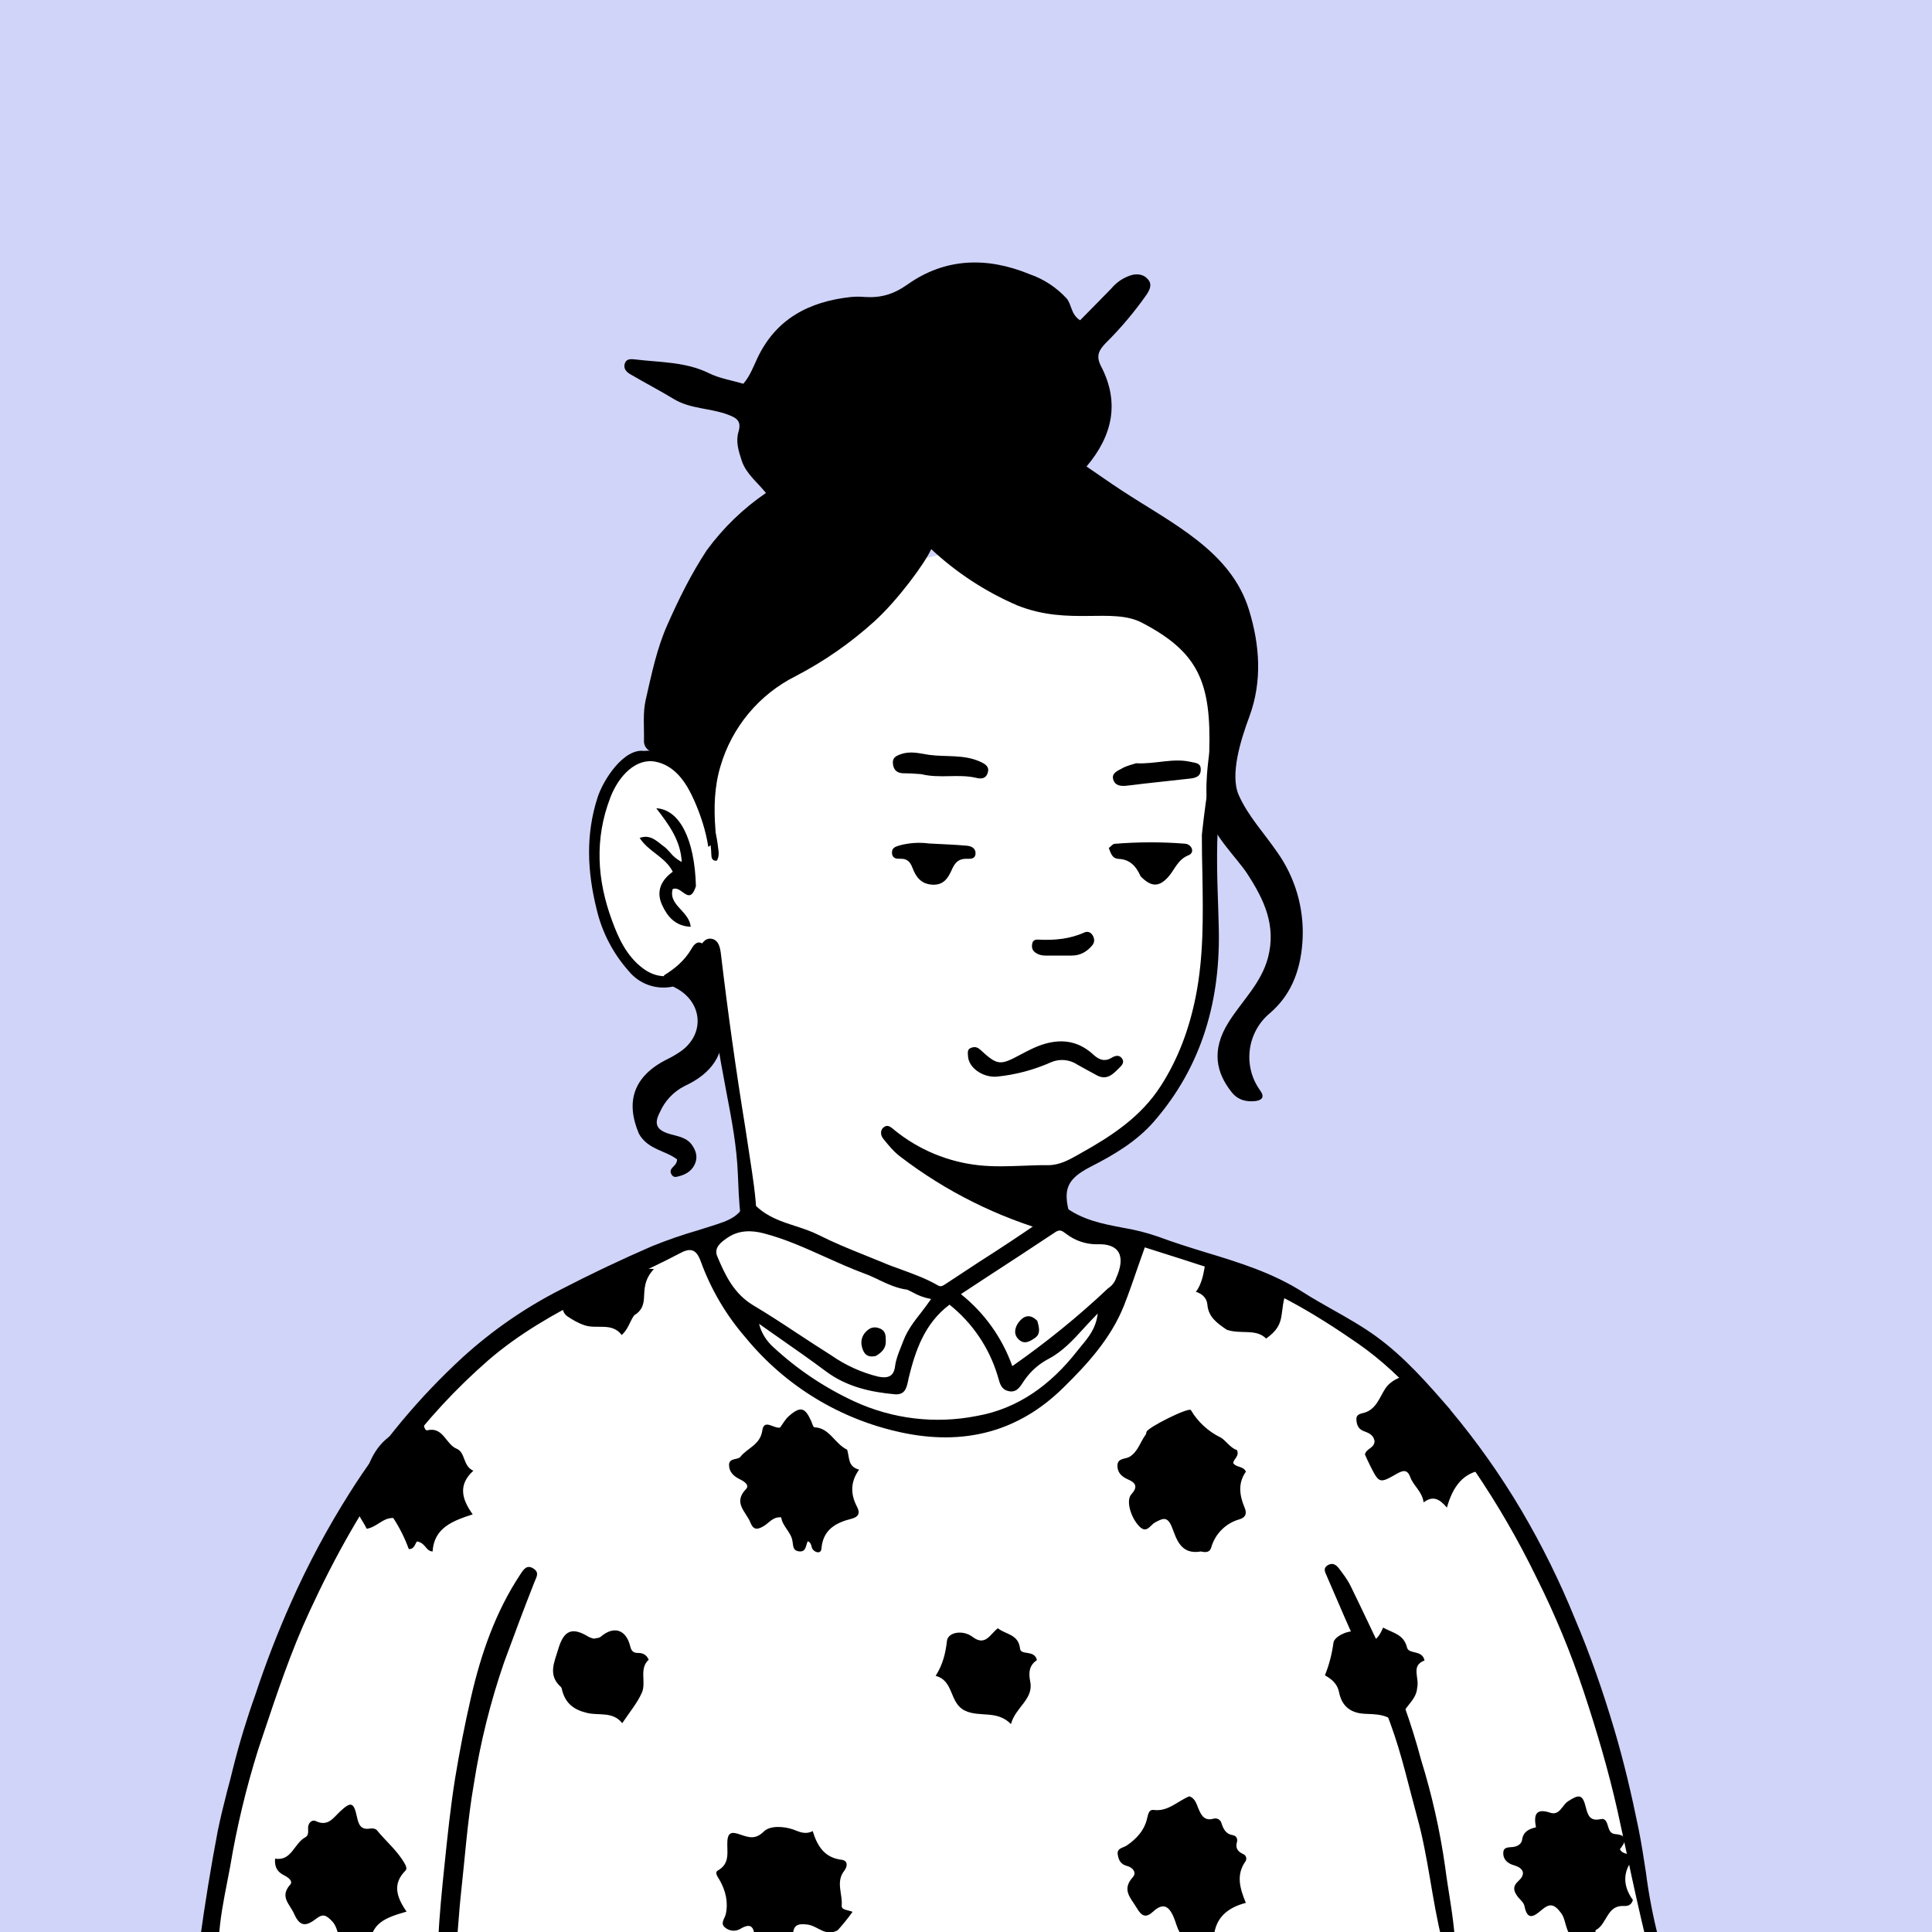
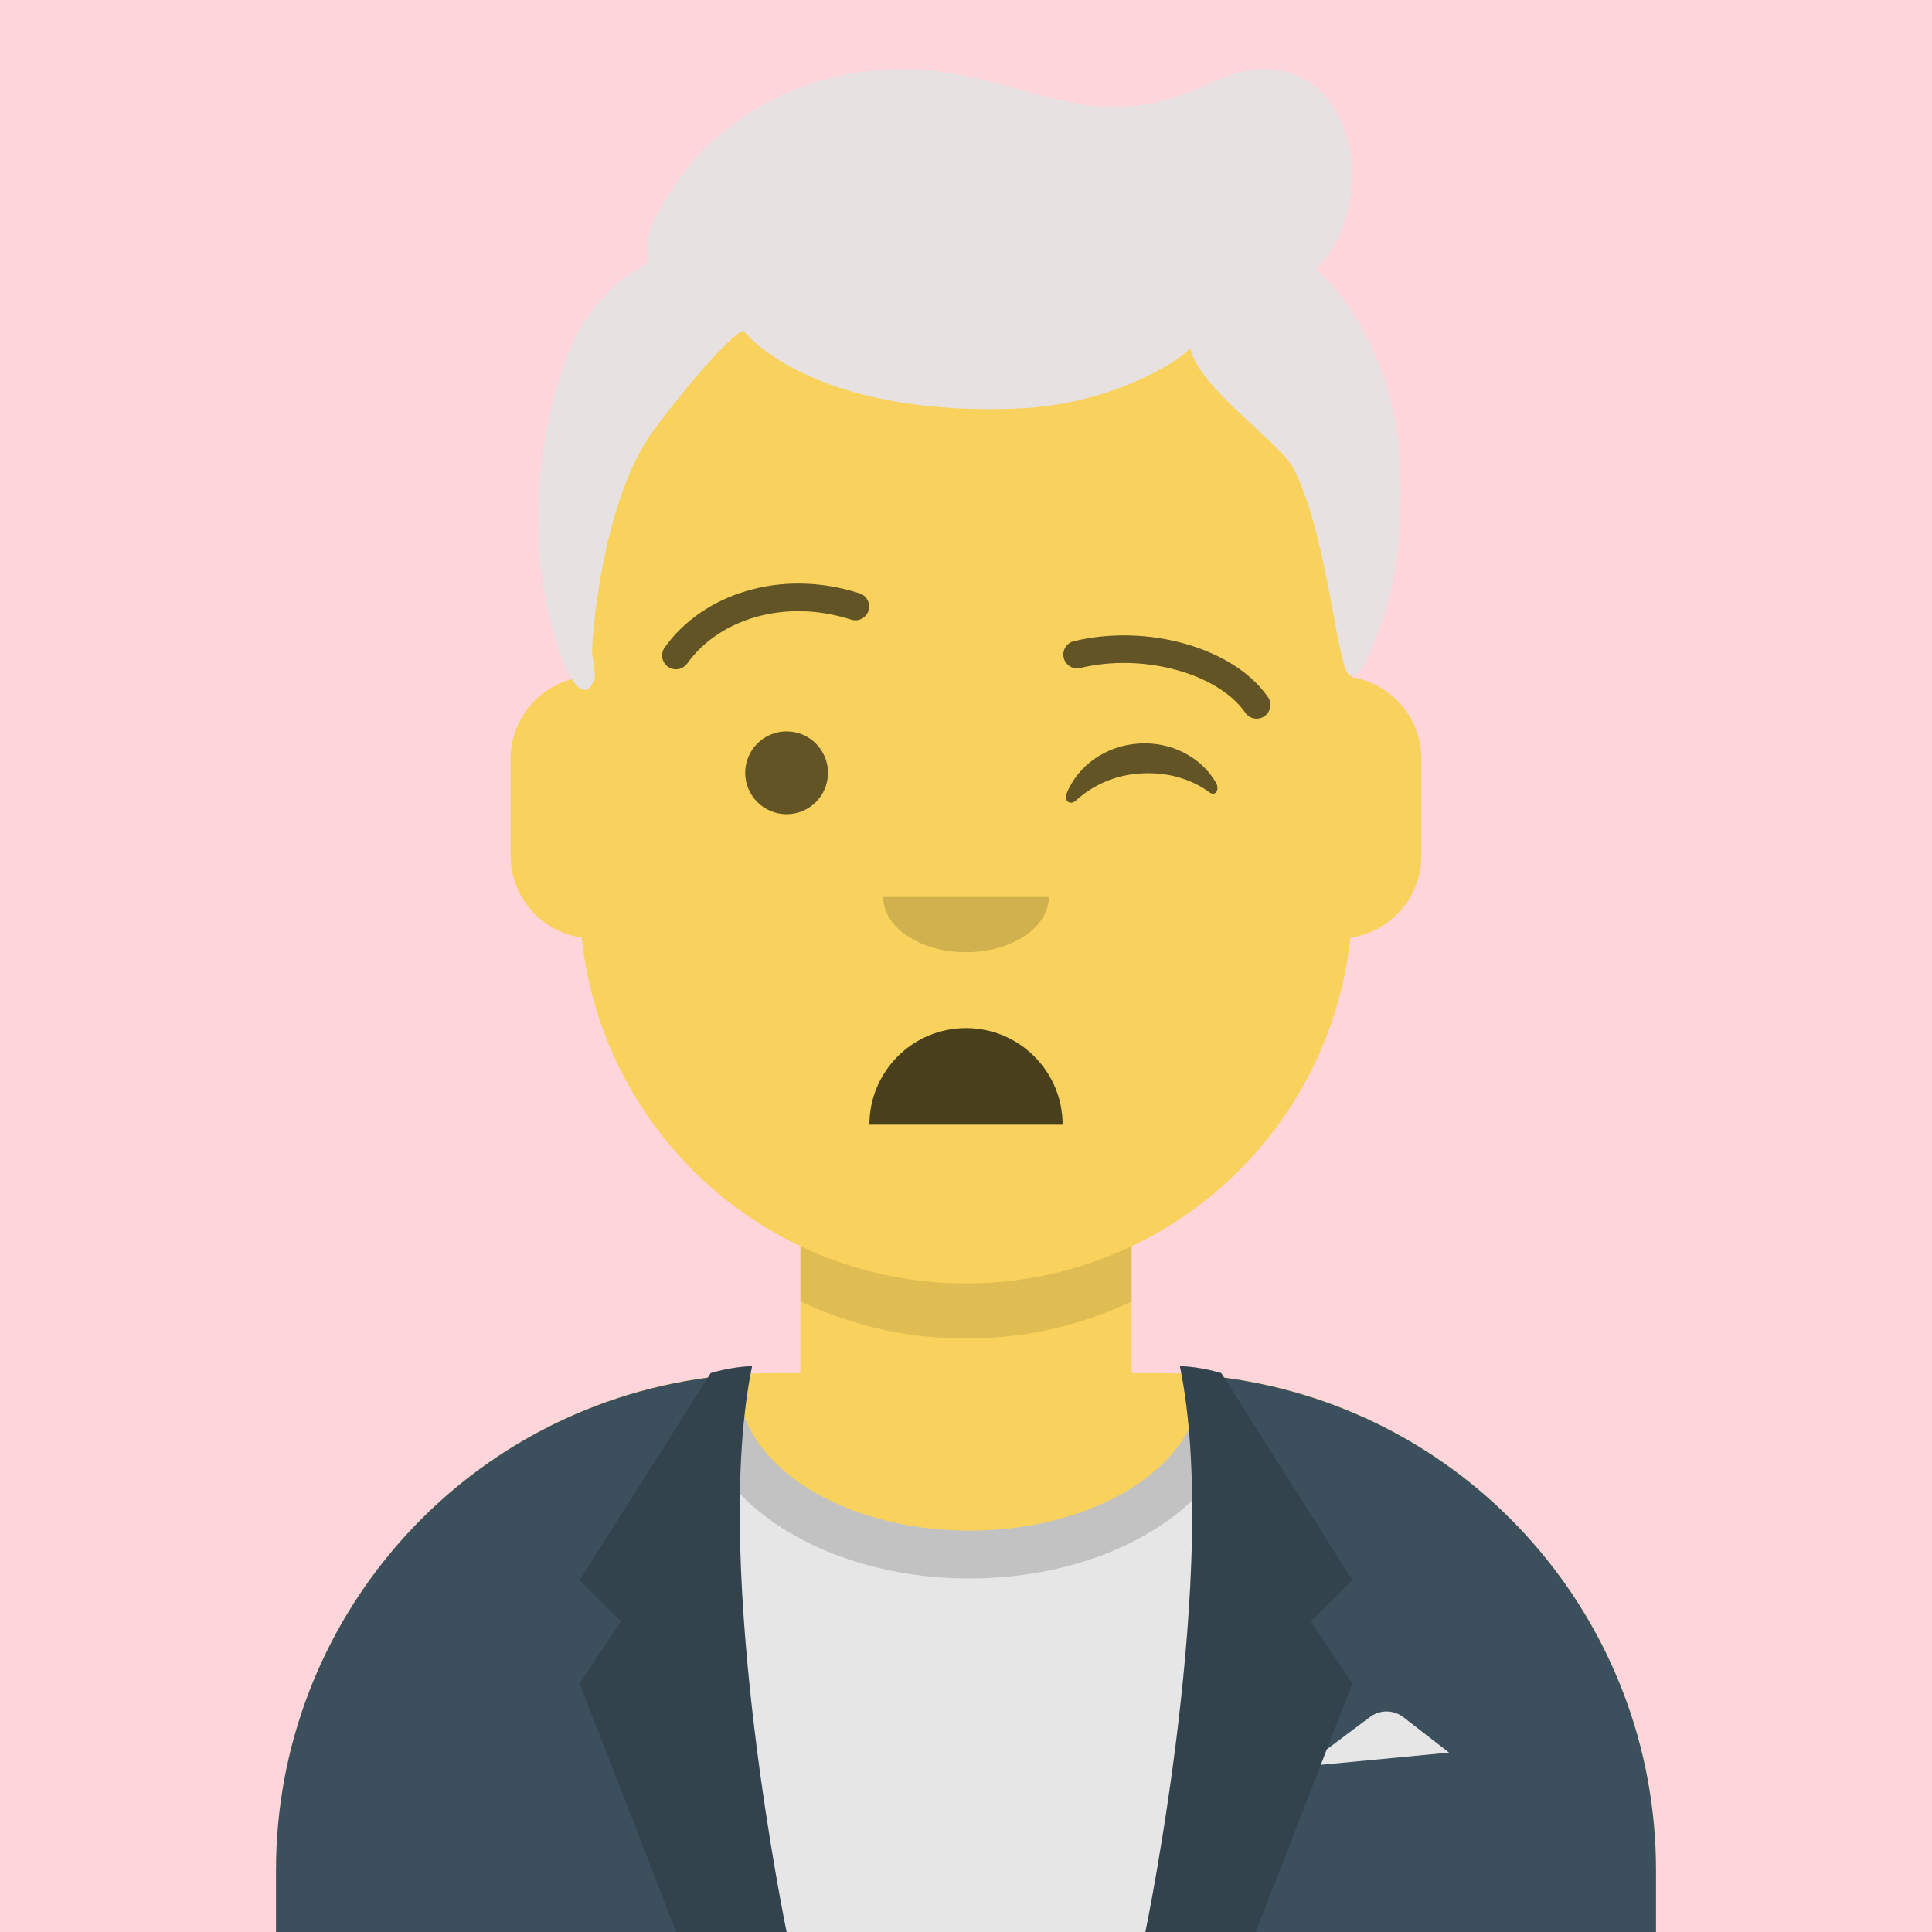
- <svg xmlns="http://www.w3.org/2000/svg" viewBox="0 0 1744 1744" fill="none" shape-rendering="auto">
+ <svg xmlns="http://www.w3.org/2000/svg" viewBox="0 0 280 280" fill="none" shape-rendering="auto">
  <mask id="viewboxMask">
-     <rect width="1744" height="1744" rx="0" ry="0" x="0" y="0" fill="#fff" />
+     <rect width="280" height="280" rx="0" ry="0" x="0" y="0" fill="#fff" />
  </mask>
  <g mask="url(#viewboxMask)">
-     <rect fill="#d1d4f9" width="1744" height="1744" x="0" y="0" />
-     <g transform="translate(531 487)">
-       <path d="M554 727.7c-99.2 297-363.8 388.6-503.7 19.8-19.3-50.7 31-69.5 66.2-91.9 24.1-15.3 36.8-28.5 35.3-42.2-7-64.4-36.9-243.8-36.9-243.8l-3-5.8s.7-1.6-2.2 1.2c-3 3-9.9 34.2-37 34.2-24.5 0-49.2-10.9-61-86.3C7.2 285.6 9.6 214 40 201c12.5-5.3 24-7.2 35.2-.8 11.3 6.4-13-22 112-126C268.4 6.4 396.7-3.5 448.5 8 500.3 19.5 552 44.8 574.9 98.5c27.8 65-25.9 114.3-14 262.5-2.2 53.6.8 171.2-146.6 210.6-28 7.5-19.3 48.4 22.7 58.4 67 21 117 72.3 117 97.9" fill="#fff" />
-       <path fill-rule="evenodd" clip-rule="evenodd" d="m554 266.2.1-1.4c4.1-36.4 8.2-71.7 27.1-103.4 6.5 4.4 5.7 10 3.7 15.2-19.9 51.2-18 104.4-16.2 157.6l.4 14c2.1 66.4-14.5 126.8-58.7 177.5-15.4 17.6-35.8 29.8-56.5 40.3-21.4 11-25.9 20.1-19.2 43.6l.8 2.6c1.4 3.9 2.8 7.9-1 11.8-4.5 4.6-9.5 3.3-14.8 1.8l-.6-.1a406.4 406.4 0 0 1-137-68.3c-6-4.4-10.8-10.3-15.5-16.1l-.3-.4c-2.5-3-3-7.8.5-10.4 3.3-2.5 5.8-.5 8.7 1.8l1 .9a145.5 145.5 0 0 0 76.3 31.7c13.4 1.4 26.6.9 40 .4 7.4-.3 14.8-.6 22.3-.5 10.2 0 18.7-4.7 26.7-9.2l2.8-1.6c27.8-15.5 54.3-32.8 72.2-60.7 16.1-25 25.9-52.2 31.6-80.9 7.2-36.1 6.6-72.7 6-109.8-.3-12-.5-24.2-.5-36.4ZM50.6 190.8c21.9-1.7 34 11.2 44.3 26.3a140.4 140.4 0 0 1 22.4 61.5c.5 3.7 1 7.6-1.2 11.3-4.5.6-4.9-3-5-5.6-.5-20.7-9.7-38.7-18.9-56.1-6.6-12.5-16.2-24.6-31.4-27.6-17.2-3.5-33 12-40.8 32.2-14.5 37.6-12 74.6 1.4 111 5.8 15.9 13.1 32.1 27.8 43.2 14.8 11.3 32.7 9.3 43.6-5.7l2-2.5c2-2.6 4-5.1 5-8 2.1-5.8 5.4-11.2 11.3-10.4 6.8 1 8 8.3 8.7 14a3661 3661 0 0 0 22 156.7l5.9 38.8c2.6 17.1 5.6 41.7 3.6 52.1a28 28 0 0 0-.3 2.2c-.4 2.8-.6 5-4.2 5.5-4.9.8-7-2-7.7-6.4-2.3-17-3-23.6-4-49.6-.9-25.2-5.6-50-10.4-74.9l-5-27c-5.2-30.8-10.3-62-10.8-97l-2 3c-7.6 11.3-13.7 20.5-24.5 24a40.5 40.5 0 0 1-46.1-12.5 127.8 127.8 0 0 1-28.8-55.8c-8.4-34-9.9-67.1.9-100.6 5.2-16.1 23.7-44.7 42.2-42Zm34.6 127.5c4.4 3.2 8.4 6 12-5.4-1.1-42.2-14.7-69.2-35.8-70.3 11.2 14.6 22 28.8 23 48.5a32.3 32.3 0 0 1-10.7-8.8c-2-2.2-4-4.4-6.5-6l-3-2.4c-4.8-3.6-9.7-7.4-17.8-4.5 3.8 5.8 9 10 14.3 14 6 4.7 12 9.3 15.6 16.5-10.6 7.7-15.2 17.7-9.7 29.9 4.8 10.5 11.9 19.2 25.9 19.8-.6-6.3-4.7-10.9-8.8-15.4-5-5.4-9.7-10.6-7.5-18.6 3.2-1.5 6.2.7 9 2.7Z" fill="#000" />
+     <rect fill="#ffd5dc" width="280" height="280" x="0" y="0" />
+     <g transform="translate(8)">
+       <path d="M132 36a56 56 0 0 0-56 56v6.17A12 12 0 0 0 66 110v14a12 12 0 0 0 10.3 11.88 56.04 56.04 0 0 0 31.7 44.73v18.4h-4a72 72 0 0 0-72 72v9h200v-9a72 72 0 0 0-72-72h-4v-18.39a56.04 56.04 0 0 0 31.7-44.73A12 12 0 0 0 198 124v-14a12 12 0 0 0-10-11.83V92a56 56 0 0 0-56-56Z" fill="#f8d25c" />
+       <path d="M108 180.61v8a55.79 55.79 0 0 0 24 5.39c8.59 0 16.73-1.93 24-5.39v-8a55.79 55.79 0 0 1-24 5.39 55.79 55.79 0 0 1-24-5.39Z" fill="#000" fill-opacity=".1" />
+       <g transform="translate(0 170)">
+         <path d="M132.5 51.83c18.5 0 33.5-9.62 33.5-21.48 0-.36-.01-.7-.04-1.06A72 72 0 0 1 232 101.04V110H32v-8.95a72 72 0 0 1 67.05-71.83c-.03.37-.05.75-.05 1.13 0 11.86 15 21.48 33.5 21.48Z" fill="#E6E6E6" />
+         <path d="M132.5 58.76c21.89 0 39.63-12.05 39.63-26.91 0-.6-.02-1.2-.08-1.8-2-.33-4.03-.59-6.1-.76.04.35.05.7.05 1.06 0 11.86-15 21.48-33.5 21.48S99 42.2 99 30.35c0-.38.02-.76.05-1.13-2.06.14-4.08.36-6.08.67-.07.65-.1 1.3-.1 1.96 0 14.86 17.74 26.91 39.63 26.91Z" fill="#000" fill-opacity=".16" />
+         <path d="M100.78 29.12 101 28c-2.96.05-6 1-6 1l-.42.66A72.01 72.01 0 0 0 32 101.06V110h74s-10.7-51.56-5.24-80.8l.02-.08ZM158 110s11-53 5-82c2.96.05 6 1 6 1l.42.66a72.01 72.01 0 0 1 62.58 71.4V110h-74Z" fill="#3c4f5c" />
+         <path d="M101 28c-6 29 5 82 5 82H90L76 74l6-9-6-6 19-30s3.04-.95 6-1ZM163 28c6 29-5 82-5 82h16l14-36-6-9 6-6-19-30s-3.04-.95-6-1Z" fill-rule="evenodd" clip-rule="evenodd" fill="#000" fill-opacity=".15" />
+         <path d="m183.42 85.77.87-2.24 6.27-4.7a4 4 0 0 1 4.85.05l6.6 5.12-18.59 1.77Z" fill="#E6E6E6" />
+       </g>
+       <g transform="translate(78 134)">
+         <path fill-rule="evenodd" clip-rule="evenodd" d="M40 29a14 14 0 1 1 28 0" fill="#000" fill-opacity=".7" />
+       </g>
+       <g transform="translate(104 122)">
+         <path fill-rule="evenodd" clip-rule="evenodd" d="M16 8c0 4.42 5.37 8 12 8s12-3.58 12-8" fill="#000" fill-opacity=".16" />
+       </g>
+       <g transform="translate(76 90)">
+         <g fill="#000" fill-opacity=".6">
+           <path d="M36 22a6 6 0 1 1-12 0 6 6 0 0 1 12 0Z" />
+           <path fill-rule="evenodd" clip-rule="evenodd" d="M70.6 24.96c1.59-3.92 5.55-6.86 10.37-7.2 4.8-.33 9.12 2 11.24 5.64.63 1.09-.1 2.06-.93 1.43-2.6-1.93-6.15-3-10-2.73A15.13 15.13 0 0 0 71.95 26c-.84.78-1.81.1-1.35-1.04Z" />
+         </g>
+       </g>
+       <g transform="translate(76 82)">
+         <path d="M15.6 14.16c4.49-6.32 14-9.5 23.75-6.36a2 2 0 1 0 1.23-3.81c-11.41-3.68-22.74.1-28.25 7.85a2 2 0 1 0 3.26 2.32ZM96.38 21.16c-3.92-5.51-14.65-8.6-23.9-6.33a2 2 0 0 1-.95-3.88c10.74-2.64 23.17.94 28.1 7.9a2 2 0 1 1-3.25 2.3Z" fill="#000" fill-opacity=".6" />
+       </g>
+       <g transform="translate(-1)">
+         <path fill-rule="evenodd" clip-rule="evenodd" d="M183.68 38.95c5.4-4.95 6.7-14.99 3.64-21.5-3.77-8-11.42-9-18.75-5.48-6.9 3.31-13.06 4.42-20.62 2.81-7.26-1.54-14.14-4.26-21.65-4.7-12.32-.74-24.3 3.83-32.7 13.05a35.75 35.75 0 0 0-4.11 5.8c-.98 1.63-2.08 3.38-2.5 5.26-.2.9.18 3.1-.27 3.83-.48.8-2.3 1.52-3.07 2.1a25.02 25.02 0 0 0-4.18 4.05c-2.66 3.22-4.13 6.59-5.37 10.57-4.1 13.25-4.45 29 .86 42 .7 1.74 2.9 5.36 4.18 1.64.26-.73-.33-3.19-.33-3.93 0-2.72 1.5-20.73 8.05-30.82 2.13-3.28 11.97-15.58 13.98-15.68 1.07 1.7 11.88 12.51 39.94 11.24 12.66-.58 22.4-6.27 24.74-8.73 1.03 5.53 13 13.81 14.82 17.22 5.26 9.85 6.43 30.3 8.44 30.27 2.01-.04 3.45-5.24 3.87-6.23 3.07-7.38 3.6-16.64 3.26-24.56-.42-10.2-4.63-21.23-12.23-28.22Z" fill="#e8e1e1" />
+       </g>
+       <g transform="translate(49 72)" />
+       <g transform="translate(62 42)" />
    </g>
-     <g transform="translate(178 1057)">
-       <path d="M1314.4 694.4 10.7 691.1S44 481.4 106.9 362.2c73-138.7 176.8-250.5 390.4-316.9C516 39.5 669.8 114 669.8 114l108.7-70s175 48.2 241.2 85.5c84.2 47.3 179.3 187 223.1 296 46.6 115.8 71.6 269 71.6 269Z" fill="#fff" />
-       <path d="M898.5 694.4c-13-1.7-13.5-12.7-17-20.7-4.4-10.4-9.8-13.3-18.7-5-6.5 5.9-10.2 4.1-14.6-3.3-5.3-9-14-16.3-3.7-27.8 3.9-4.2 0-9-5.4-10.3-5.5-1.4-7.4-5.4-8.1-10.1-1-6 4.6-6 8-8.2 9-6.1 16.2-13.9 18.6-25 .8-3.6 1.8-7.7 5.6-7.2 13.2 1.8 21.6-7.9 32.4-12.3 5 1.7 6.3 6.4 8 10.6 2.6 6.2 5.3 12 13.9 9.6a5.7 5.7 0 0 1 7.1 4c1.8 5.6 4 10 10.7 11 2.7.5 4.1 3.4 3.3 6-1.7 5.8.9 8.8 5.7 11a4.4 4.4 0 0 1 2 6.5c-8.5 12-5.3 24 .3 37.5-16.8 4.4-28.3 13.8-29 32.9-5.8.8-11.9.8-19 .8ZM578 685.5c-10.9 6-17.8-4-27-5.2-10.4-1.4-13 1.5-13.3 10.5-.2 5 .6 11-6.6 11.8-13.3 1.6-27.4-3.7-27.9-11-.6-9.7-3.7-12.8-12.6-7.6a12 12 0 0 1-14.3-1.2c-4.3-3.6-.2-7.8.8-11.7 2.5-11-.1-21.4-5.5-31-1.8-3-4.8-6.8-1.6-8.6 11.5-6.5 8-17.2 8.6-26.7.6-9.2 5.8-7.7 11.5-5.8 7.6 2.5 13.6 5 21.5-2.8 5.6-5.5 18-4.6 26.2-1.8 6 2.2 11 5 17.8 1.5 4.4 14.2 11 24 26 25.9 6 .7 5.5 6 2.6 9.8-8 10-1.5 21-2.4 31.4-.4 4.4 5.7 4 9.8 5.8a185 185 0 0 1-13.5 16.7ZM137.7 703c-11.8-5-8.6-17.9-15.8-25.6-5.7-6.1-8.7-6.8-14.2-2.6-8.5 6.5-14.6 8.6-20.2-4.2-4-9-13.3-15.4-3.5-26.4 2.8-3.2-2-6.6-5.6-8.4-5.3-2.7-8.8-6.6-8.1-15 15 2.4 17-13.7 27.3-19.3 3-1.6 2.6-5 2.5-8-.2-5 3.6-8.3 7-6.6 11.1 5.3 15.8-3.1 22-8.8 9.6-9 12.2-8.3 15 4.5 1.5 6.8 3.1 12.6 12.1 11 1.9-.4 4.8.1 5.9 1.4 8.4 10.3 18.9 18.8 25.4 30.6 1.2 2 2 4.5.5 6-12 12-8 24 1 37-17.5 5.1-34.5 10-32.3 33.5-5.8.8-11.8.8-19 .8ZM1249.2 694.4c-15.3-1.7-12.1-16.3-17.8-24.2-6.8-9.4-11-8.8-17.9-3-7.2 6.2-12.8 9.5-15.4-3.7-.6-3-3.8-5.6-6-8.3-3.7-4.9-5.1-9.1.6-14.3 6.7-6 4.8-11.5-3.7-14-6-1.7-10.2-5.2-10-11.4.1-6 6-4.6 9.8-5.4 3.7-.7 6.8-3 7.2-6.4 1-7.2 6-9.7 12.5-11.2-2.1-11-.4-17.6 12.8-13.2 8.5 2.9 10.8-6.7 16-10.2 10.1-6.6 13.3-6.6 16.2 5.3 1.9 7.8 4.1 12.8 13.5 10.7 4.4-1 5.5 3 6.5 6.3 1 3.4 2.2 6.8 6.3 7.2 13 1 9.3 7.4 4.5 13.7 2.7 5.5 9.2 2.9 12.7 7.8-10.6 12.2-10.1 25.5-1 38-1.5 5.2-5.3 5.6-8.5 5.4-15-.6-14.8 16.2-24.7 21.6-2 1 1.3 5.3 2.9 8.6-5.5.6-11 .9-16.5.7ZM929.3 143.3c-8.8-6-16.5-11.5-17.4-22.6-.5-5.6-4.3-9.8-10.4-11.6 8.4-10.4 9-33.3 9-33.3s-3 8.6 73.4 31.2c-8.3 20.7.6 30.5-19 44.3-9.2-9.3-23-3.5-35.6-8ZM906.1 343.5c-18.4 3.2-22-11.2-26.2-21.9-4.1-10.4-8.5-7.9-15.2-4.3-4.3 2.2-7.4 10.2-13.9 3.9-8.1-8-12.6-23.7-7.6-29.2 6-6.6 4.3-10.5-2.9-13.5-5.5-2.4-9.6-6-9.6-12.2-.1-7.4 7-5.9 11-8.3 7.6-4.6 9.6-13.5 14.6-20.1.5-.6.3-1.7.7-2.5 1.8-4.3 38.3-22.4 40-19.5a63.6 63.6 0 0 0 26.8 24.7c4.2 2.1 8.7 9.5 14.7 11.3 2.8 5.8-3.5 8.2-3.2 12 3 4 8.8 2.3 11.4 7.5-7.2 10-6 21-1.4 32 2.4 5.4 1.5 9.2-4.2 11a36.9 36.9 0 0 0-25.8 25.7c-1.3 4.1-4.6 4.5-9.2 3.4ZM586.7 251.6c2.3 7.1.4 15.3 10.8 18-8.2 11.5-7.7 22.6-1.7 33.9 2.7 5.2 1.3 8.8-4.9 10.4-14.4 3.6-26 9.8-27.4 27.1-.3 4.3-4.8 4.1-7.7.8-1.8-2.1-.8-6-4.6-7.6-2 3.6-1.2 10-7.9 9.2-6-.7-5.1-5.3-6-9.6-1.4-8-9-13-10.1-21.1-7.6-.7-11 5.2-16 8-5.4 3.2-9.1 3.6-11.8-3.3-3.9-9.7-16-17.8-4-30.2 3.7-3.8-2.2-7.3-6-9.1-5.4-2.7-9.3-6.7-9.3-12.7 0-6.6 8-4.4 10.2-7.3 6.3-8 18-10.9 19.8-23.7 1.6-11 10.2-1.7 16-2.7 2.5-3.3 4.7-7.5 8-10.4 10.4-9.1 14.6-8 20.2 4.6.8 2 1.8 5.4 2.8 5.5 13.9.5 18.2 14.8 29.6 20.2ZM143.3 295.1c2.7-5.3 5.8-9.6 7-14.4 4.4-20 13-37.3 32.2-46.3 8.7-4 6.9-15.5 15.2-18.7 5.5 2.4 4.5 7.4 6 11.1 1 2.8 1.6 7.9 4 7.3 14.6-3.4 16.6 12.7 26.6 16.7 8 3.3 5.4 15.7 15 19.8-13.8 12.6-10.7 25.3-.6 39.4-17.8 5.8-34.9 12-36.2 33.5-6.3-.4-5.8-7-13.5-9-2-.6-2 7.2-8 6.8-3.6-9.9-8.3-19.3-14-28-9.4-.4-14.8 8.3-24 9.7-4-8.7-12-16-9.7-27.9ZM1062.8 243.9c-1.2-6.5-6.1-7.5-10.4-9.3-4.6-2-5.8-6-6-10.3-.3-4.5 3.7-5.2 7-6 11-3.1 14-14.2 19.2-22 6.5-9.8 23.7-15.8 31.1-6.7 20.1 24.6 41 48.7 57.5 76 .4.7.2 1.7.5 4.3-19 1.9-28.3 15.2-33.6 34-6.5-7.7-12.5-11.2-21-4.7-1.4-10.1-9.3-15-12.1-22.9-2.7-7.5-7.2-5.7-12-3-15.8 9-16 9-24.4-7.7-1.7-3.4-3.2-6.8-4.5-9.7 1.4-5.6 8.5-5.5 8.7-12ZM357.9 422.2c2.8-.5 5.2-.6 6.6-1.9 11.6-9.9 22.7-6.4 26.4 8.8 1 4.2 2.8 6 6.8 6s7.6 1 9.9 6.1c-9 8.1-2 20.3-6.2 29.8-4.1 9.3-11 17.4-17.7 27.5-8.6-10.8-20.9-6.7-31.5-9.2-12-2.8-19.3-8.3-22.6-19.8-.4-1.2-.4-2.8-1.2-3.6-12.1-10.7-6-22.3-2.5-34.2 5-17 12.5-20.4 27.5-11.1 1.4.7 3 1.2 4.5 1.6ZM1101.3 466.4c-.9 13.8-15.8 18.3-16 34.4-10.6-11.1-21.4-10.2-31.7-10.8-12.8-.7-20.4-7.2-22.8-19.3-1.5-7.5-6.2-11.7-12.8-15.4 3.8-9.5 6.4-19.4 7.7-29.5.9-6.5 17.8-13.4 22.3-8.6 10.3 11.2 17 8.4 22.5-5 8.8 4.9 18.7 6 21.6 18 1.6 6.4 13.8 1.8 15.8 11.7-12.6 4.7-4.5 15.4-6.6 24.5ZM699.8 420.5c11.8 9.1 16-2.6 23-7.7 7 5.8 18.6 5.2 20 18.5.8 6.3 13.1.6 15.2 10.3-6.6 4.4-7.8 10.6-6 19.5 3.1 15.9-13.4 23-17.4 38.2-12.8-13-28.5-5.7-41.7-12.2-14.2-7-9.6-27-26.3-31.3 6.6-10.4 9-20.7 10.2-31.6 1-8 14.5-10.1 23-3.7ZM394.5 130.3c-4.2 5.8-5.3 12.5-11.3 17.8-8.8-11.7-22.3-5-33.5-8.8-5.9-1.9-10.9-5-15.6-8.1-6.8-4.5-5.9-18.2 1.3-23 14.3-9.5 27-21.4 45.4-23.8 10.8-1.4 18.8 4 31.5 4.1-9 9.7-8.5 18.3-9 26.5-.4 6.4-2.4 11.5-8.8 15.3Z" fill="#000" />
-       <path fill-rule="evenodd" clip-rule="evenodd" d="M1290.7 617.2a2582 2582 0 0 0 17.3 77.2c4.7 0 8.2 0 11.4-.9a482.5 482.5 0 0 1-11.7-60.7c-2-13-4-26.1-6.6-39-6.2-30.4-13.2-60.5-22-90-10-33.6-21.5-66.9-35.3-99.3a743.8 743.8 0 0 0-48.2-97.7 685.2 685.2 0 0 0-64.4-91.1v-.2c-20.5-23.6-40.8-47-66.5-65.8-12.5-9.1-25.9-16.7-39.2-24.2-9-5.1-18.1-10.2-26.9-15.8-27.4-17.6-57.8-27-88.2-36.2-14.4-4.4-28.8-8.9-43-14.2a192.7 192.7 0 0 0-31.6-8c-18.4-3.5-37-7-53.2-19.4-2 8.4-7.7 9.7-13.5 11-3.1.7-6.2 1.4-8.8 3.2a1810.6 1810.6 0 0 1-54.4 36 3387.4 3387.4 0 0 0-30.4 20c-2.2 1.4-4.1 2.8-6.7 1.3-10.3-6-21.5-10.1-32.7-14.2-5.9-2.1-11.7-4.2-17.5-6.7l-17-6.9c-13.5-5.4-27.1-11-40-17.5-7-3.5-14.2-6-21.5-8.3-12.4-4-24.8-8.1-34.9-17.5-3.5-3.4-9.7-3.3-13.5 2-5.7 8.3-14.6 11.2-23.6 14.2l-15.8 5A426.6 426.6 0 0 0 410.4 68a1350.1 1350.1 0 0 0-82.1 39 403.3 403.3 0 0 0-88.4 61 601.8 601.8 0 0 0-102.2 122.5A768.3 768.3 0 0 0 84.5 390a897.7 897.7 0 0 0-32 82.8 714 714 0 0 0-20 65.8C30.7 545.8 29 553 27 560c-3 11.9-6 23.7-8.4 35.6-6.3 32.9-11.6 66-16.2 99 6.3 0 11.6 0 17.1-1.1 1-18.1 4.4-35.3 7.7-52.2l2.5-13a785.6 785.6 0 0 1 25.4-106.1l4-12C71.9 472 84.5 434 101.5 397.4c22.8-49.3 49-96.5 81.7-140.2a540.3 540.3 0 0 1 79.7-86.4c27.7-23.9 59-41.7 91.8-58.2 11.5-5.8 23.3-11 35-16.3A604.5 604.5 0 0 0 435 74.7c9.6-5.3 15.4-5 19.7 7.3a218.6 218.6 0 0 0 40.4 68.5 249 249 0 0 0 140.7 85.6c56 12 105.3-.3 146-40.4 22.1-21.6 43.2-44.9 54.9-74.4 4.5-11.5 8.6-23.3 12.7-35.3l6-17 34 10.8c10.7 3.5 21.5 7 32.4 10.3 45.7 14 86.6 38.4 125.6 65.4 43.3 30 75.4 71.4 105.2 114.2a769.7 769.7 0 0 1 56.5 97.6 766.7 766.7 0 0 1 42.5 102.7c11.7 35.3 22.3 71 30.5 107.6l8.6 39.6ZM615 98.2c8.3 3.9 16.7 7.8 26 9l4.5 2.2a52 52 0 0 0 17 6.2c-3 4.3-6 8.3-9 12.2-6.4 8.1-12.4 16-16 25.4l-2.3 5.9c-2.2 5.5-4.4 11-5.2 17-1.1 9.1-5.9 11.4-15.2 9.6a127 127 0 0 1-42.5-19.3c-10.1-6.3-20-12.9-30-19.4-13.3-8.8-26.7-17.6-40.5-25.8-17.4-10.5-25.2-27.1-32.4-44.3-3.1-7.6 3.4-12.6 9-16.4 10-7 21.4-7.2 32.9-4.2 19.4 5 37.5 13.2 55.7 21.4 11.6 5.2 23.1 10.4 35 14.8 4.4 1.6 8.7 3.6 13 5.6Zm130.6 92.4c-3.2 5-6.6 10-13.7 8-5.9-1.4-7.3-6.5-8.7-11.5l-.7-2.4a130 130 0 0 0-43.4-64c-22.6 17.1-30.8 41.4-37 66.8 0 .7-.3 1.4-.4 2.1-1.4 6.4-2.8 12.7-12 12-22.1-2-43.4-6.8-62-20.6-13.8-10.3-27.9-20.2-42-30a4158 4158 0 0 1-18.5-13c2 8 6.4 15.1 12.5 20.7a281.2 281.2 0 0 0 73.4 49.3 180 180 0 0 0 110.5 13.2c37.7-6.6 67.1-28.5 90.5-58.3l3.8-4.7c6.6-7.9 13.5-16.2 15-29.5-4.2 4.2-8.1 8.5-12 12.7-10.2 11.2-19.6 21.5-32.3 28.2a60.7 60.7 0 0 0-22 19.5l-1 1.5Zm83.8-93.5a18 18 0 0 1-7.1 8.8c-27 25.5-56 49-86.5 70.3a145.5 145.5 0 0 0-46.4-65L711 97c21.5-14 42.7-27.8 63.7-41.8 4-2.7 6.2-1 8.8.9l1.1.8a45 45 0 0 0 27.3 9.3c20.8-1 26.7 10.8 17.4 31Z" fill="#000" />
-       <path d="M217.5 694.4c1.2-22.7 3.4-45.5 5.8-68.3 2.7-26.1 5.4-52.2 9.6-78.3 4-24.3 8.7-48.4 14.2-72.3 9-39.3 22.1-77.4 44.7-111.5 3-4.6 6-9 12-4.9 5.3 3.6 2.4 7.4.6 12.1-9.5 24-18.4 48-27.3 72.2A637.5 637.5 0 0 0 249.8 553c-5.9 33.8-8.2 68.2-12 102.3-1.3 12.3-2 24.6-3.2 38-5.5 1.1-10.7 1.1-17 1.1ZM1123.7 694.4c-9.2-36.8-12.3-74.6-22.4-111-7.7-28.1-14-56.8-24-84-7.1-19.3-14-39-23.4-57.6-12.7-25-23.3-51.2-34.6-77-1.3-2.9-3-6.3 1.2-8.9 4.5-2.6 7.5-.4 10 2.7 3.8 5 7.8 10.2 10.6 15.9 10 20.4 19.6 41 29.5 61.6a603.2 603.2 0 0 1 34.2 95.5 618.8 618.8 0 0 1 21.7 96.5c2.7 21.4 7.2 42.7 8.8 65.3-3.4 1-7 1-11.6 1ZM612.5 167c-8.2 2-11.1-2.7-12.5-8.4-1.5-6.2.8-11.7 6-15.5 3.3-2.4 7-2.4 10.9-.6 4.8 2.3 4.6 6.6 4.7 10.8.3 6.3-3.1 10.3-9 13.7ZM758.4 135.5c1.7 5.9 3 11.4-1.7 14.9-4.2 3-9.7 6.7-14.8 2-5.5-4.8-3.8-11.3-.2-16 4.2-5.4 10-8 16.7-1Z" fill="#000" />
-     </g>
-     <g transform="translate(266 207)">
-       <path d="M372 289.7a220.2 220.2 0 0 1 53.4-51.7c-8-10-17.8-17.2-21.8-29-2.9-8.8-5.6-17.4-3-26.1 2.9-9.7-1.4-12.6-9.5-15.6-15.9-6-33.7-5-48.7-14-12.7-7.7-25.8-14.5-38.6-22-3.7-2-7.4-5-5.8-10.1 1.6-5 6.3-4 9.8-3.7 22.2 2.7 45 2 66 12.3 9.6 4.8 20.7 6.5 31.2 9.6 6-7 8.9-15 12.5-22.7 16.8-36 47-51.5 84.6-55.6 4.3-.4 8.6-.4 12.8 0 14.2.9 25.7-2.4 38.3-11.3 34-24.1 71.8-25.1 110.2-9.3a81.2 81.2 0 0 1 33.5 22c4.7 5.7 3.7 14.3 12.1 19.6 9.1-9.3 18.8-18.9 28.2-28.7a37.8 37.8 0 0 1 19-12.3c5.3-1.1 10.5-.2 14 4 4.2 4.7 1.6 9.6-1.3 14a318.8 318.8 0 0 1-36.9 43.7c-6 6.3-9 11.5-4 21 16.7 32.2 10.6 62.2-13.2 90.3 10.8 7.3 21 14.6 31.4 21.4 45.7 30 99 54.8 115.3 108.2 9.7 31.6 12.1 64.4.2 96.4-7.7 20.7-17.6 52.4-9.5 70.6 8.4 19 23 34.4 34.7 51.5a125 125 0 0 1 23 77.4c-1.1 25.5-8.5 50-29.6 68a51.5 51.5 0 0 0-8.8 69.7c4.4 6 1.6 8.8-4 9.6-8.4 1-16.1-.9-21.7-8-13.7-17.2-18.9-37.7-2.6-63.4 12-19.1 29.2-34.8 35.4-58 7.6-29.1-3.5-52.3-18.4-75.3-9.8-15.2-32.6-36.3-35.6-55.2-4-25 .8-49.4 1-55.5 1.8-62.4-9.6-89.7-60.8-116.4-27-14-65.5 2.9-112-15.4a270.5 270.5 0 0 1-78.2-51c-5.8 13-30.7 46.6-51.4 65.3a337.6 337.6 0 0 1-70.7 49.2 132.6 132.6 0 0 0-68.2 81.7c-5.5 18.3-6 37.6-4.5 56.7.4 5.6 1.4 10.8-6.4 15.9-2.4-15.1-6.8-28.1-12.2-40.7-8.2-19.2-18.6-36.8-39.2-45.3a10 10 0 0 1-6.7-10c.3-12.3-1.2-24.5 1.6-36.9 5.3-23.1 10-46.4 19.8-68.2 10.1-22.7 21-45 35.3-66.7ZM310.7 816.3c-12.1-28.6-5.1-51.7 25.3-67 4.6-2.2 9-4.8 13.1-7.7 21.7-15.9 18.8-44.6-5.5-57-4.3-2.2-8.2-4.7-10.3-11.1 9.7-6 18.6-13.2 24.9-24 5.1-9.2 10.7-6.7 16 2.8 7.6 13.5 1 28.7 6.4 42.4 2.8 7 4 14.8 5 22.4 4.1 27.8-10 45.4-33.7 56.3a48 48 0 0 0-22.2 23.5c-5.7 10.8-3 16.3 9 19.8 7.6 2.2 15.6 3 20.6 10.8 3.6 5.7 4.5 11 1.7 16.8-3.2 6.7-9.4 9.6-16.3 11-2.4.5-4-.8-5-3-2-5.6 5.4-6.2 5.5-12.7-10-8-26.6-8.8-34.5-23.3Z" fill="#000" />
-     </g>
-     <g transform="translate(791 871)">
-       <path d="M197.7 98.9c-6-3.3-11.2-6-16.2-8.9a25 25 0 0 0-24-2 158.4 158.4 0 0 1-49 12.9c-12.6.8-25.3-8.2-25.7-18.7-.2-3-.8-6.2 3-7.4 2.8-1 5.2-.8 8 1.7 15.6 14.3 17.8 14.5 36.2 4.6 7.1-3.7 14-7.5 22-9.8 16.9-4.9 31.4-2 44.3 10 4.6 4.2 9.9 6.4 16.2 2.5 2.9-1.8 6.8-2.9 9.2.5 3 4.2-.7 7-3.4 9.7-5.5 5.6-11.2 10.7-20.6 4.9Z" fill="#000" />
-     </g>
-     <g transform="translate(653 805)" />
-     <g transform="translate(901 668)">
-       <path d="M45.4 194.6c-5 .2-8.7-.4-12-2.9-2.8-2-3.2-4.8-2.6-7.9.5-3.3 3.2-3.8 5.8-3.6 14.1.7 28-.5 41.1-6.4 3.2-1.5 6-.2 7.7 2.6 1.7 3.1 2 6.3-.8 9.4-5 5.8-11.2 9-19 8.8H45.5Z" fill="#000" />
-     </g>
-     <g transform="translate(610 680)">
-       <path d="M419.6 111c-4.2-9.5-9.9-15.2-19.8-15.7-6-.3-7-5.1-8.9-9.8 2-1.5 3.5-3.7 5.3-3.8 21.1-1.7 42.4-1.8 63.5-.1 6 .4 9.3 8 3.2 10.4-10 4-12.5 13.2-18.5 19.8-8.2 9-15.2 9.1-24.8-.8ZM228.6 81.4c12.2.7 23.1 1 34 2 3.6.3 8 1.8 8 6.7 0 5.6-4.6 5.2-8.3 5.1-6.3 0-9.7 2.7-12.5 8.6-3.4 7.4-6.9 15.3-18 14.8-10.5-.5-15.1-7.2-18.1-15.2-2.2-5.7-5-8.4-11-8.2-3.4.1-7.1-.2-7.5-4.9-.4-5 3-6 7-7.2a67.9 67.9 0 0 1 26.4-1.7Z" fill="#000" />
-     </g>
-     <g transform="translate(610 680)" />
-     <g transform="translate(774 657)">
-       <path d="M57.5 41.8C51.3 41.3 46 41 41 41c-5.7-.2-8.5-3.4-9-8.8-.5-5.3 3-7 7.5-8.5 8.6-3 17.1-.5 25.2.7 15.4 2.1 31.5-.6 46.4 6.3 5 2.3 8.3 4.7 6.4 10.3-1.8 5.2-6.1 5.2-10.6 4.1-16-3.7-32.4.9-49.4-3.3ZM251.8 32c17.2.9 33.1-5 49.3-1.2 4 1 9 .7 8.8 7 0 6.2-4.7 7.4-9.5 8-19 2.2-38 4-56.9 6.4-5.7.7-11 .1-12.6-5.6-1.7-5.7 4-7.8 8-10 3.5-2.1 7.8-3.1 12.9-4.7Z" fill="#000" />
-     </g>
-     <g transform="translate(0 559)" />
  </g>
</svg>
